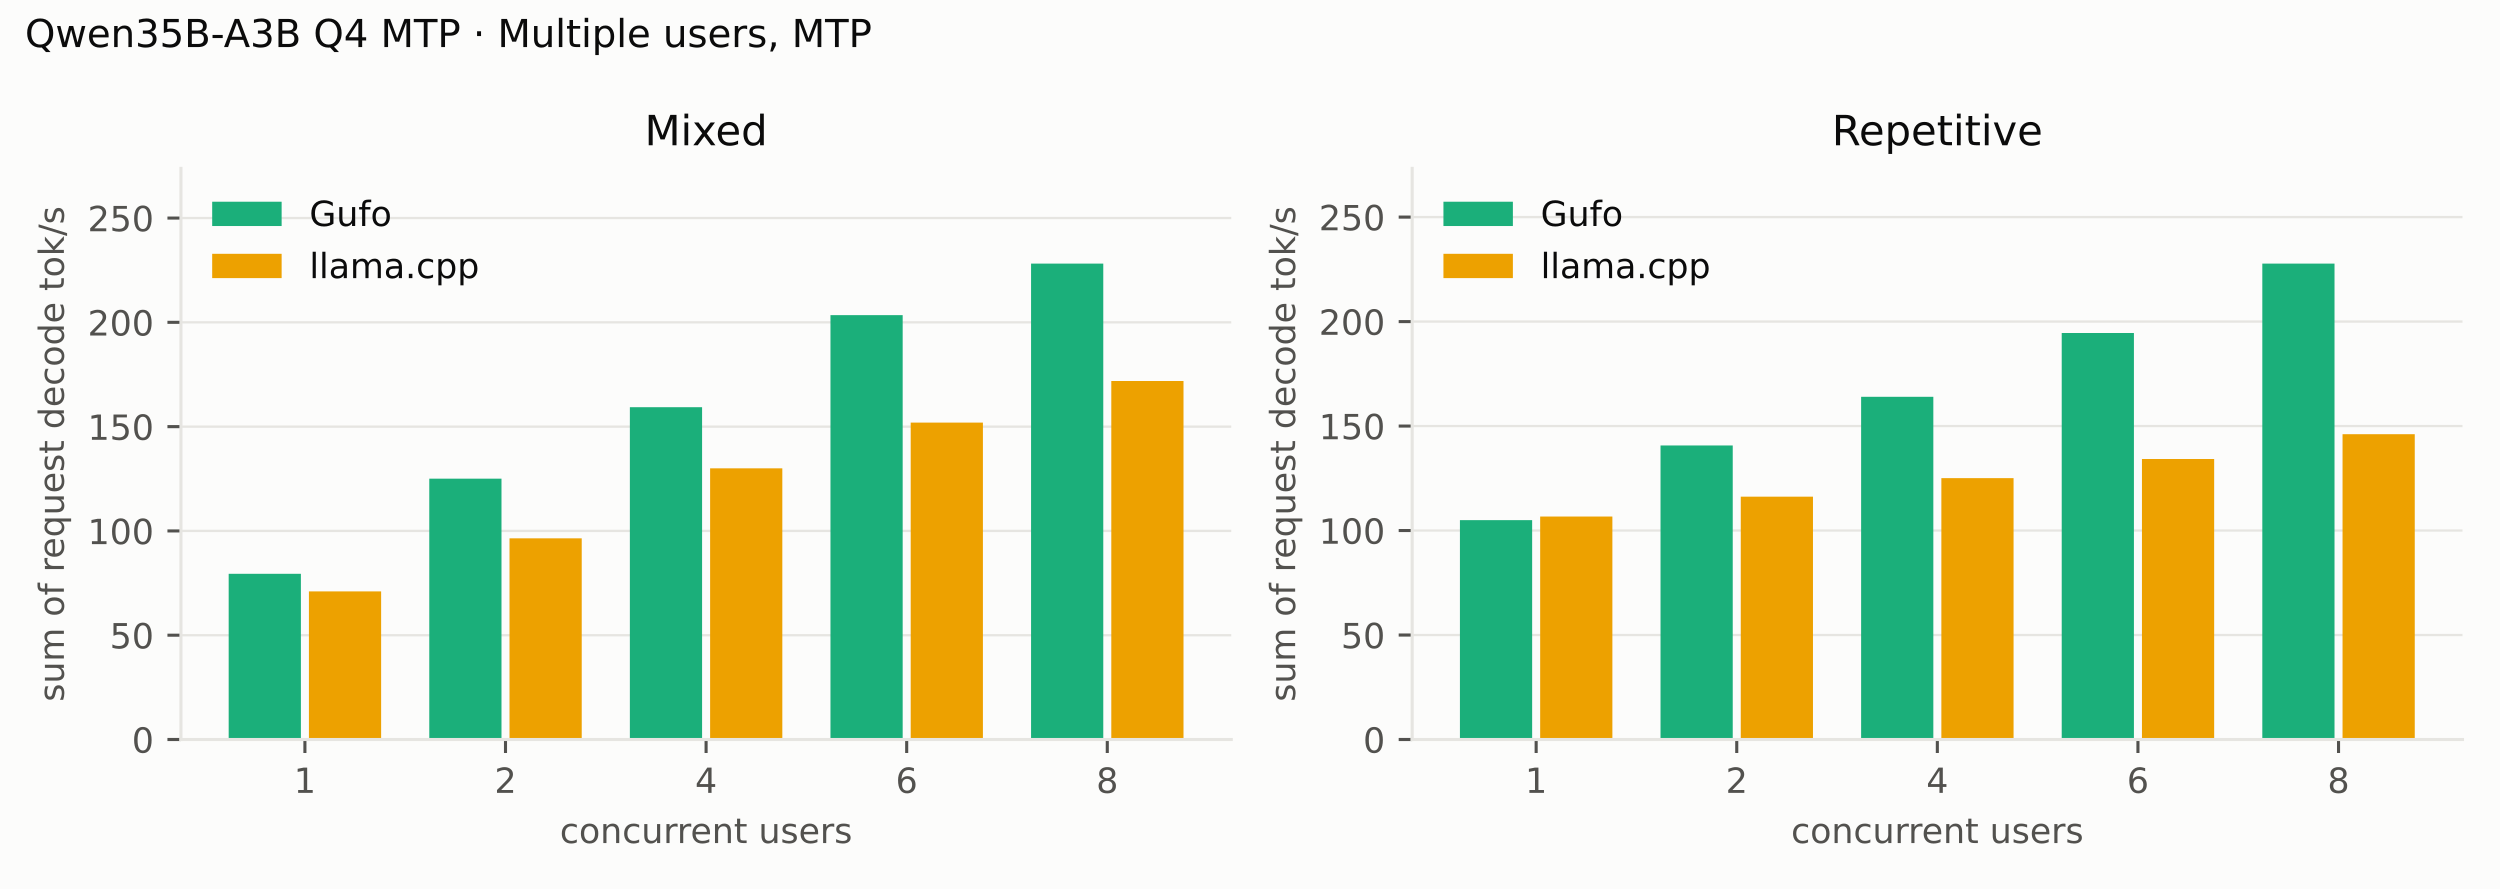
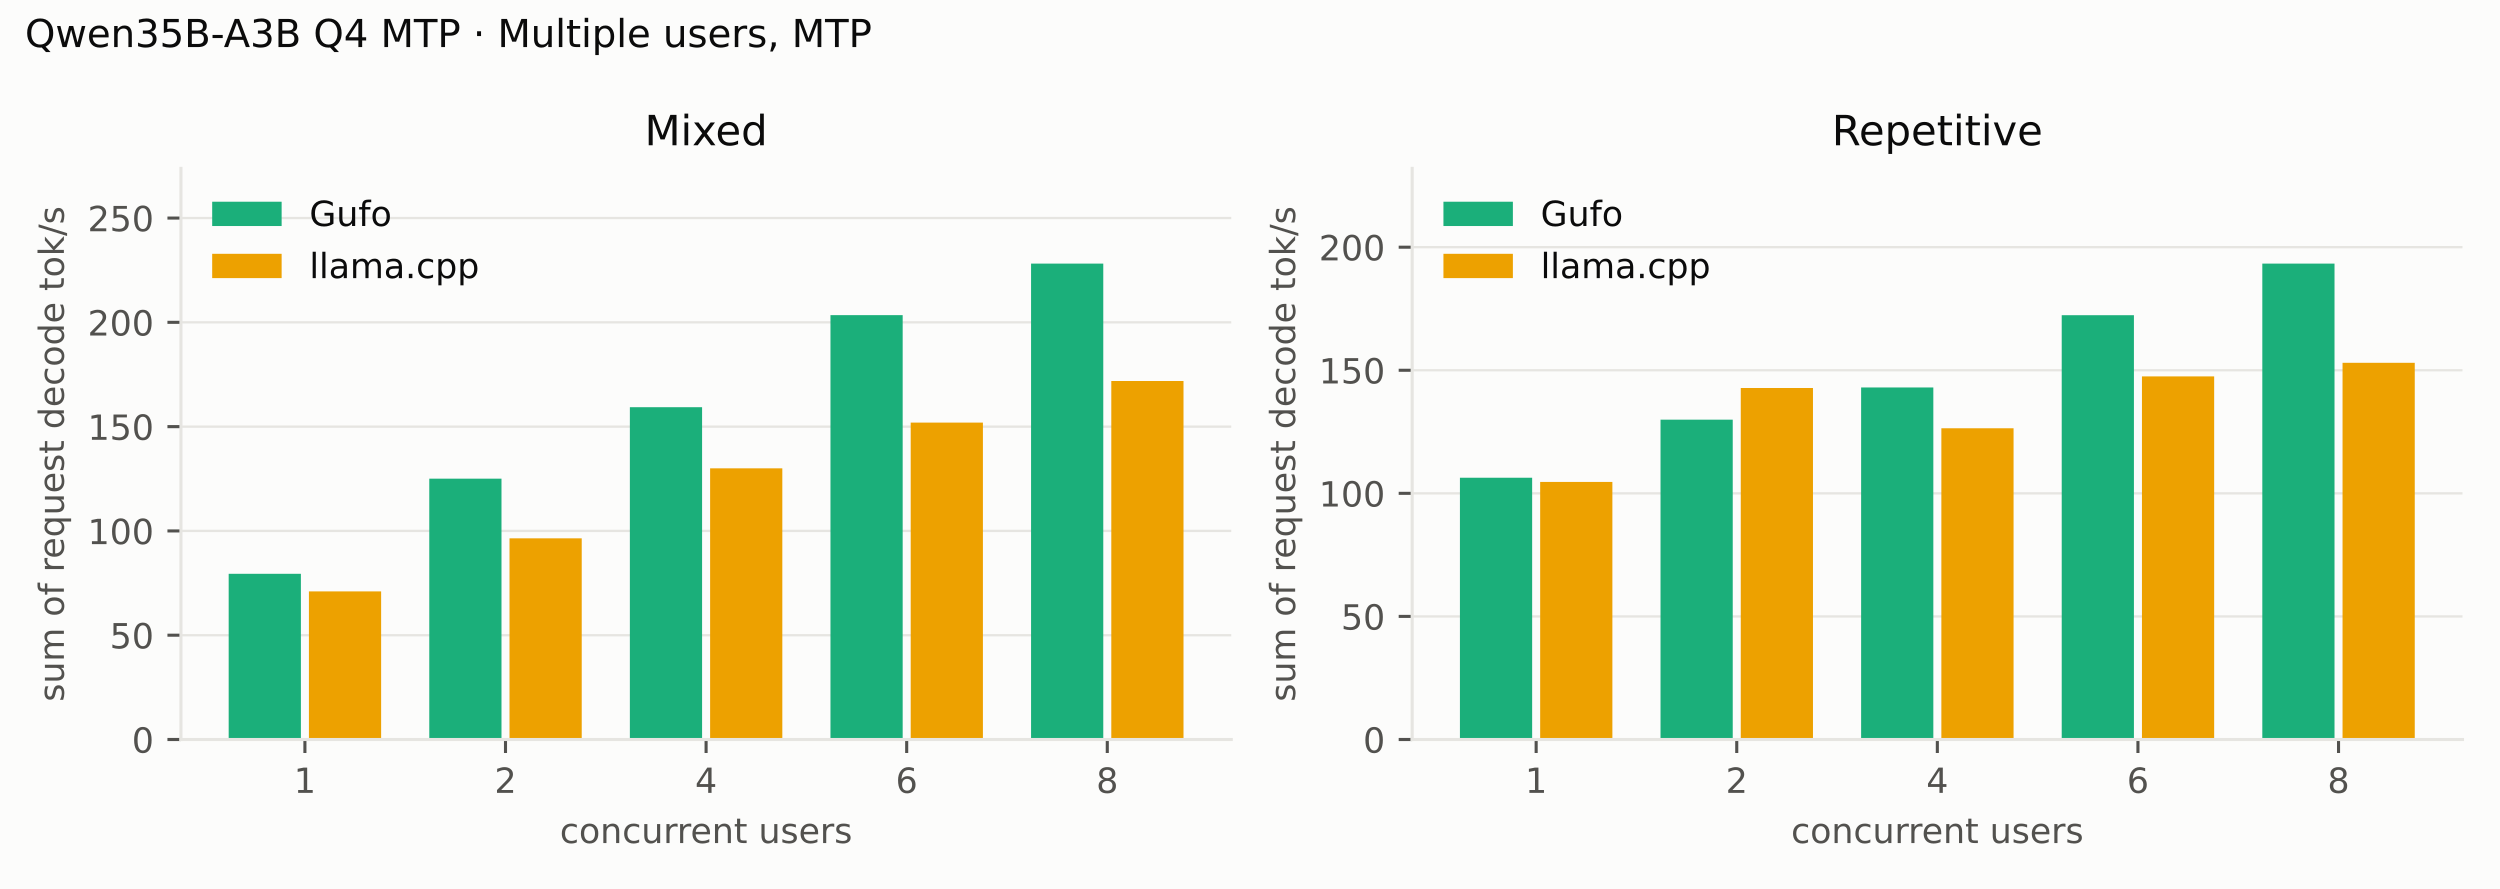
<svg xmlns="http://www.w3.org/2000/svg" xmlns:xlink="http://www.w3.org/1999/xlink" width="648pt" height="230.4pt" viewBox="0 0 648 230.4" version="1.1">
  <defs>
    <style type="text/css">*{stroke-linejoin: round; stroke-linecap: butt}</style>
  </defs>
  <g id="figure_1">
    <g id="patch_1">
      <path d="M 0 230.4 L 648 230.4 L 648 0 L 0 0 z " style="fill: #fcfcfb" />
    </g>
    <g id="axes_1">
      <g id="patch_2">
        <path d="M 46.899 191.68 L 319.14 191.68 L 319.14 43.647 L 46.899 43.647 z " style="fill: #fcfcfb" />
      </g>
      <g id="matplotlib.axis_1">
        <g id="xtick_1">
          <g id="line2d_1">
            <defs>
              <path id="m1ebf051f68" d="M 0 0 L 0 3.5 " style="stroke: #52514e; stroke-width: 0.8" />
            </defs>
            <g>
              <use xlink:href="#m1ebf051f68" x="79.032" y="191.68" style="fill: #52514e; stroke: #52514e; stroke-width: 0.8" />
            </g>
          </g>
          <g id="text_1">
            <text style="font-size: 9px; font-family: 'DejaVu Sans', 'Bitstream Vera Sans', 'Computer Modern Sans Serif', 'Lucida Grande', 'Verdana', 'Geneva', 'Lucid', 'Arial', 'Helvetica', 'Avant Garde', sans-serif; text-anchor: middle; fill: #52514e" x="79.032" y="205.518" transform="rotate(-0 79.03174 205.5179)">1</text>
          </g>
        </g>
        <g id="xtick_2">
          <g id="line2d_2">
            <g>
              <use xlink:href="#m1ebf051f68" x="131.026" y="191.68" style="fill: #52514e; stroke: #52514e; stroke-width: 0.8" />
            </g>
          </g>
          <g id="text_2">
            <text style="font-size: 9px; font-family: 'DejaVu Sans', 'Bitstream Vera Sans', 'Computer Modern Sans Serif', 'Lucida Grande', 'Verdana', 'Geneva', 'Lucid', 'Arial', 'Helvetica', 'Avant Garde', sans-serif; text-anchor: middle; fill: #52514e" x="131.026" y="205.518" transform="rotate(-0 131.0257 205.5179)">2</text>
          </g>
        </g>
        <g id="xtick_3">
          <g id="line2d_3">
            <g>
              <use xlink:href="#m1ebf051f68" x="183.02" y="191.68" style="fill: #52514e; stroke: #52514e; stroke-width: 0.8" />
            </g>
          </g>
          <g id="text_3">
            <text style="font-size: 9px; font-family: 'DejaVu Sans', 'Bitstream Vera Sans', 'Computer Modern Sans Serif', 'Lucida Grande', 'Verdana', 'Geneva', 'Lucid', 'Arial', 'Helvetica', 'Avant Garde', sans-serif; text-anchor: middle; fill: #52514e" x="183.02" y="205.518" transform="rotate(-0 183.0197 205.5179)">4</text>
          </g>
        </g>
        <g id="xtick_4">
          <g id="line2d_4">
            <g>
              <use xlink:href="#m1ebf051f68" x="235.014" y="191.68" style="fill: #52514e; stroke: #52514e; stroke-width: 0.8" />
            </g>
          </g>
          <g id="text_4">
            <text style="font-size: 9px; font-family: 'DejaVu Sans', 'Bitstream Vera Sans', 'Computer Modern Sans Serif', 'Lucida Grande', 'Verdana', 'Geneva', 'Lucid', 'Arial', 'Helvetica', 'Avant Garde', sans-serif; text-anchor: middle; fill: #52514e" x="235.014" y="205.518" transform="rotate(-0 235.0137 205.5179)">6</text>
          </g>
        </g>
        <g id="xtick_5">
          <g id="line2d_5">
            <g>
              <use xlink:href="#m1ebf051f68" x="287.008" y="191.68" style="fill: #52514e; stroke: #52514e; stroke-width: 0.8" />
            </g>
          </g>
          <g id="text_5">
            <text style="font-size: 9px; font-family: 'DejaVu Sans', 'Bitstream Vera Sans', 'Computer Modern Sans Serif', 'Lucida Grande', 'Verdana', 'Geneva', 'Lucid', 'Arial', 'Helvetica', 'Avant Garde', sans-serif; text-anchor: middle; fill: #52514e" x="287.008" y="205.518" transform="rotate(-0 287.0077 205.5179)">8</text>
          </g>
        </g>
        <g id="text_6">
          <text style="font-size: 9px; font-family: 'DejaVu Sans', 'Bitstream Vera Sans', 'Computer Modern Sans Serif', 'Lucida Grande', 'Verdana', 'Geneva', 'Lucid', 'Arial', 'Helvetica', 'Avant Garde', sans-serif; text-anchor: middle; fill: #52514e" x="183.02" y="218.518" transform="rotate(-0 183.0197 218.5179)">concurrent users</text>
        </g>
      </g>
      <g id="matplotlib.axis_2">
        <g id="ytick_1">
          <g id="line2d_6">
            <path d="M 46.899 191.68 L 319.14 191.68 " clip-path="url(#p1bdd1d52e2)" style="fill: none; stroke: #e6e5e1; stroke-width: 0.6; stroke-linecap: square" />
          </g>
          <g id="line2d_7">
            <defs>
              <path id="m680e5b1e24" d="M 0 0 L -3.5 0 " style="stroke: #52514e; stroke-width: 0.8" />
            </defs>
            <g>
              <use xlink:href="#m680e5b1e24" x="46.899" y="191.68" style="fill: #52514e; stroke: #52514e; stroke-width: 0.8" />
            </g>
          </g>
          <g id="text_7">
            <text style="font-size: 9px; font-family: 'DejaVu Sans', 'Bitstream Vera Sans', 'Computer Modern Sans Serif', 'Lucida Grande', 'Verdana', 'Geneva', 'Lucid', 'Arial', 'Helvetica', 'Avant Garde', sans-serif; text-anchor: end; fill: #52514e" x="39.899" y="195.099" transform="rotate(-0 39.89945 195.0989)">0</text>
          </g>
        </g>
        <g id="ytick_2">
          <g id="line2d_8">
            <path d="M 46.899 164.647 L 319.14 164.647 " clip-path="url(#p1bdd1d52e2)" style="fill: none; stroke: #e6e5e1; stroke-width: 0.6; stroke-linecap: square" />
          </g>
          <g id="line2d_9">
            <g>
              <use xlink:href="#m680e5b1e24" x="46.899" y="164.647" style="fill: #52514e; stroke: #52514e; stroke-width: 0.8" />
            </g>
          </g>
          <g id="text_8">
            <text style="font-size: 9px; font-family: 'DejaVu Sans', 'Bitstream Vera Sans', 'Computer Modern Sans Serif', 'Lucida Grande', 'Verdana', 'Geneva', 'Lucid', 'Arial', 'Helvetica', 'Avant Garde', sans-serif; text-anchor: end; fill: #52514e" x="39.899" y="168.066" transform="rotate(-0 39.89945 168.0663)">50</text>
          </g>
        </g>
        <g id="ytick_3">
          <g id="line2d_10">
            <path d="M 46.899 137.615 L 319.14 137.615 " clip-path="url(#p1bdd1d52e2)" style="fill: none; stroke: #e6e5e1; stroke-width: 0.6; stroke-linecap: square" />
          </g>
          <g id="line2d_11">
            <g>
              <use xlink:href="#m680e5b1e24" x="46.899" y="137.615" style="fill: #52514e; stroke: #52514e; stroke-width: 0.8" />
            </g>
          </g>
          <g id="text_9">
            <text style="font-size: 9px; font-family: 'DejaVu Sans', 'Bitstream Vera Sans', 'Computer Modern Sans Serif', 'Lucida Grande', 'Verdana', 'Geneva', 'Lucid', 'Arial', 'Helvetica', 'Avant Garde', sans-serif; text-anchor: end; fill: #52514e" x="39.899" y="141.034" transform="rotate(-0 39.89945 141.0337)">100</text>
          </g>
        </g>
        <g id="ytick_4">
          <g id="line2d_12">
            <path d="M 46.899 110.582 L 319.14 110.582 " clip-path="url(#p1bdd1d52e2)" style="fill: none; stroke: #e6e5e1; stroke-width: 0.6; stroke-linecap: square" />
          </g>
          <g id="line2d_13">
            <g>
              <use xlink:href="#m680e5b1e24" x="46.899" y="110.582" style="fill: #52514e; stroke: #52514e; stroke-width: 0.8" />
            </g>
          </g>
          <g id="text_10">
            <text style="font-size: 9px; font-family: 'DejaVu Sans', 'Bitstream Vera Sans', 'Computer Modern Sans Serif', 'Lucida Grande', 'Verdana', 'Geneva', 'Lucid', 'Arial', 'Helvetica', 'Avant Garde', sans-serif; text-anchor: end; fill: #52514e" x="39.899" y="114.001" transform="rotate(-0 39.89945 114.001)">150</text>
          </g>
        </g>
        <g id="ytick_5">
          <g id="line2d_14">
            <path d="M 46.899 83.549 L 319.14 83.549 " clip-path="url(#p1bdd1d52e2)" style="fill: none; stroke: #e6e5e1; stroke-width: 0.6; stroke-linecap: square" />
          </g>
          <g id="line2d_15">
            <g>
              <use xlink:href="#m680e5b1e24" x="46.899" y="83.549" style="fill: #52514e; stroke: #52514e; stroke-width: 0.8" />
            </g>
          </g>
          <g id="text_11">
            <text style="font-size: 9px; font-family: 'DejaVu Sans', 'Bitstream Vera Sans', 'Computer Modern Sans Serif', 'Lucida Grande', 'Verdana', 'Geneva', 'Lucid', 'Arial', 'Helvetica', 'Avant Garde', sans-serif; text-anchor: end; fill: #52514e" x="39.899" y="86.968" transform="rotate(-0 39.89945 86.96838)">200</text>
          </g>
        </g>
        <g id="ytick_6">
          <g id="line2d_16">
            <path d="M 46.899 56.517 L 319.14 56.517 " clip-path="url(#p1bdd1d52e2)" style="fill: none; stroke: #e6e5e1; stroke-width: 0.6; stroke-linecap: square" />
          </g>
          <g id="line2d_17">
            <g>
              <use xlink:href="#m680e5b1e24" x="46.899" y="56.517" style="fill: #52514e; stroke: #52514e; stroke-width: 0.8" />
            </g>
          </g>
          <g id="text_12">
            <text style="font-size: 9px; font-family: 'DejaVu Sans', 'Bitstream Vera Sans', 'Computer Modern Sans Serif', 'Lucida Grande', 'Verdana', 'Geneva', 'Lucid', 'Arial', 'Helvetica', 'Avant Garde', sans-serif; text-anchor: end; fill: #52514e" x="39.899" y="59.936" transform="rotate(-0 39.89945 59.93574)">250</text>
          </g>
        </g>
        <g id="text_13">
          <text style="font-size: 9px; font-family: 'DejaVu Sans', 'Bitstream Vera Sans', 'Computer Modern Sans Serif', 'Lucida Grande', 'Verdana', 'Geneva', 'Lucid', 'Arial', 'Helvetica', 'Avant Garde', sans-serif; text-anchor: middle; fill: #52514e" x="16.559" y="117.664" transform="rotate(-90 16.55859 117.6635)">sum of request decode tok/s</text>
        </g>
      </g>
      <g id="patch_3">
        <path d="M 59.274 191.68 L 77.992 191.68 L 77.992 148.725 L 59.274 148.725 z " clip-path="url(#p1bdd1d52e2)" style="fill: #1baf7a" />
      </g>
      <g id="patch_4">
        <path d="M 111.268 191.68 L 129.986 191.68 L 129.986 124.071 L 111.268 124.071 z " clip-path="url(#p1bdd1d52e2)" style="fill: #1baf7a" />
      </g>
      <g id="patch_5">
        <path d="M 163.262 191.68 L 181.98 191.68 L 181.98 105.554 L 163.262 105.554 z " clip-path="url(#p1bdd1d52e2)" style="fill: #1baf7a" />
      </g>
      <g id="patch_6">
        <path d="M 215.256 191.68 L 233.974 191.68 L 233.974 81.679 L 215.256 81.679 z " clip-path="url(#p1bdd1d52e2)" style="fill: #1baf7a" />
      </g>
      <g id="patch_7">
        <path d="M 267.25 191.68 L 285.968 191.68 L 285.968 68.319 L 267.25 68.319 z " clip-path="url(#p1bdd1d52e2)" style="fill: #1baf7a" />
      </g>
      <g id="patch_8">
        <path d="M 80.072 191.68 L 98.789 191.68 L 98.789 153.288 L 80.072 153.288 z " clip-path="url(#p1bdd1d52e2)" style="fill: #eda100" />
      </g>
      <g id="patch_9">
        <path d="M 132.066 191.68 L 150.783 191.68 L 150.783 139.539 L 132.066 139.539 z " clip-path="url(#p1bdd1d52e2)" style="fill: #eda100" />
      </g>
      <g id="patch_10">
        <path d="M 184.06 191.68 L 202.777 191.68 L 202.777 121.395 L 184.06 121.395 z " clip-path="url(#p1bdd1d52e2)" style="fill: #eda100" />
      </g>
      <g id="patch_11">
        <path d="M 236.054 191.68 L 254.771 191.68 L 254.771 109.544 L 236.054 109.544 z " clip-path="url(#p1bdd1d52e2)" style="fill: #eda100" />
      </g>
      <g id="patch_12">
        <path d="M 288.048 191.68 L 306.765 191.68 L 306.765 98.763 L 288.048 98.763 z " clip-path="url(#p1bdd1d52e2)" style="fill: #eda100" />
      </g>
      <g id="patch_13">
        <path d="M 46.899 191.68 L 46.899 43.647 " style="fill: none; stroke: #e6e5e1; stroke-width: 0.8; stroke-linejoin: miter; stroke-linecap: square" />
      </g>
      <g id="patch_14">
        <path d="M 46.899 191.68 L 319.14 191.68 " style="fill: none; stroke: #e6e5e1; stroke-width: 0.8; stroke-linejoin: miter; stroke-linecap: square" />
      </g>
      <g id="text_14">
        <text style="font-size: 10.8px; font-family: 'DejaVu Sans', 'Bitstream Vera Sans', 'Computer Modern Sans Serif', 'Lucida Grande', 'Verdana', 'Geneva', 'Lucid', 'Arial', 'Helvetica', 'Avant Garde', sans-serif; text-anchor: middle; fill: #0b0b0b" x="183.02" y="37.647" transform="rotate(-0 183.0197 37.64709)">Mixed</text>
      </g>
      <g id="legend_1">
        <g id="patch_15">
          <path d="M 54.999 58.586 L 72.999 58.586 L 72.999 52.286 L 54.999 52.286 z " style="fill: #1baf7a" />
        </g>
        <g id="text_15">
          <text style="font-size: 9px; font-family: 'DejaVu Sans', 'Bitstream Vera Sans', 'Computer Modern Sans Serif', 'Lucida Grande', 'Verdana', 'Geneva', 'Lucid', 'Arial', 'Helvetica', 'Avant Garde', sans-serif; text-anchor: start; fill: #0b0b0b" x="80.199" y="58.586" transform="rotate(-0 80.19945 58.58569)">Gufo</text>
        </g>
        <g id="patch_16">
          <path d="M 54.999 72.086 L 72.999 72.086 L 72.999 65.786 L 54.999 65.786 z " style="fill: #eda100" />
        </g>
        <g id="text_16">
          <text style="font-size: 9px; font-family: 'DejaVu Sans', 'Bitstream Vera Sans', 'Computer Modern Sans Serif', 'Lucida Grande', 'Verdana', 'Geneva', 'Lucid', 'Arial', 'Helvetica', 'Avant Garde', sans-serif; text-anchor: start; fill: #0b0b0b" x="80.199" y="72.086" transform="rotate(-0 80.19945 72.08639)">llama.cpp</text>
        </g>
      </g>
    </g>
    <g id="axes_2">
      <g id="patch_17">
        <path d="M 366.039 191.68 L 638.28 191.68 L 638.28 43.647 L 366.039 43.647 z " style="fill: #fcfcfb" />
      </g>
      <g id="matplotlib.axis_3">
        <g id="xtick_6">
          <g id="line2d_18">
            <g>
              <use xlink:href="#m1ebf051f68" x="398.172" y="191.68" style="fill: #52514e; stroke: #52514e; stroke-width: 0.8" />
            </g>
          </g>
          <g id="text_17">
            <text style="font-size: 9px; font-family: 'DejaVu Sans', 'Bitstream Vera Sans', 'Computer Modern Sans Serif', 'Lucida Grande', 'Verdana', 'Geneva', 'Lucid', 'Arial', 'Helvetica', 'Avant Garde', sans-serif; text-anchor: middle; fill: #52514e" x="398.172" y="205.518" transform="rotate(-0 398.1717 205.5179)">1</text>
          </g>
        </g>
        <g id="xtick_7">
          <g id="line2d_19">
            <g>
              <use xlink:href="#m1ebf051f68" x="450.166" y="191.68" style="fill: #52514e; stroke: #52514e; stroke-width: 0.8" />
            </g>
          </g>
          <g id="text_18">
            <text style="font-size: 9px; font-family: 'DejaVu Sans', 'Bitstream Vera Sans', 'Computer Modern Sans Serif', 'Lucida Grande', 'Verdana', 'Geneva', 'Lucid', 'Arial', 'Helvetica', 'Avant Garde', sans-serif; text-anchor: middle; fill: #52514e" x="450.166" y="205.518" transform="rotate(-0 450.1657 205.5179)">2</text>
          </g>
        </g>
        <g id="xtick_8">
          <g id="line2d_20">
            <g>
              <use xlink:href="#m1ebf051f68" x="502.16" y="191.68" style="fill: #52514e; stroke: #52514e; stroke-width: 0.8" />
            </g>
          </g>
          <g id="text_19">
            <text style="font-size: 9px; font-family: 'DejaVu Sans', 'Bitstream Vera Sans', 'Computer Modern Sans Serif', 'Lucida Grande', 'Verdana', 'Geneva', 'Lucid', 'Arial', 'Helvetica', 'Avant Garde', sans-serif; text-anchor: middle; fill: #52514e" x="502.16" y="205.518" transform="rotate(-0 502.1597 205.5179)">4</text>
          </g>
        </g>
        <g id="xtick_9">
          <g id="line2d_21">
            <g>
              <use xlink:href="#m1ebf051f68" x="554.154" y="191.68" style="fill: #52514e; stroke: #52514e; stroke-width: 0.8" />
            </g>
          </g>
          <g id="text_20">
            <text style="font-size: 9px; font-family: 'DejaVu Sans', 'Bitstream Vera Sans', 'Computer Modern Sans Serif', 'Lucida Grande', 'Verdana', 'Geneva', 'Lucid', 'Arial', 'Helvetica', 'Avant Garde', sans-serif; text-anchor: middle; fill: #52514e" x="554.154" y="205.518" transform="rotate(-0 554.1537 205.5179)">6</text>
          </g>
        </g>
        <g id="xtick_10">
          <g id="line2d_22">
            <g>
              <use xlink:href="#m1ebf051f68" x="606.148" y="191.68" style="fill: #52514e; stroke: #52514e; stroke-width: 0.8" />
            </g>
          </g>
          <g id="text_21">
            <text style="font-size: 9px; font-family: 'DejaVu Sans', 'Bitstream Vera Sans', 'Computer Modern Sans Serif', 'Lucida Grande', 'Verdana', 'Geneva', 'Lucid', 'Arial', 'Helvetica', 'Avant Garde', sans-serif; text-anchor: middle; fill: #52514e" x="606.148" y="205.518" transform="rotate(-0 606.1477 205.5179)">8</text>
          </g>
        </g>
        <g id="text_22">
          <text style="font-size: 9px; font-family: 'DejaVu Sans', 'Bitstream Vera Sans', 'Computer Modern Sans Serif', 'Lucida Grande', 'Verdana', 'Geneva', 'Lucid', 'Arial', 'Helvetica', 'Avant Garde', sans-serif; text-anchor: middle; fill: #52514e" x="502.16" y="218.518" transform="rotate(-0 502.1597 218.5179)">concurrent users</text>
        </g>
      </g>
      <g id="matplotlib.axis_4">
        <g id="ytick_7">
          <g id="line2d_23">
            <path d="M 366.039 191.68 L 638.28 191.68 " clip-path="url(#pbed3e39741)" style="fill: none; stroke: #e6e5e1; stroke-width: 0.6; stroke-linecap: square" />
          </g>
          <g id="line2d_24">
            <g>
              <use xlink:href="#m680e5b1e24" x="366.039" y="191.68" style="fill: #52514e; stroke: #52514e; stroke-width: 0.8" />
            </g>
          </g>
          <g id="text_23">
            <text style="font-size: 9px; font-family: 'DejaVu Sans', 'Bitstream Vera Sans', 'Computer Modern Sans Serif', 'Lucida Grande', 'Verdana', 'Geneva', 'Lucid', 'Arial', 'Helvetica', 'Avant Garde', sans-serif; text-anchor: end; fill: #52514e" x="359.039" y="195.099" transform="rotate(-0 359.0395 195.0989)">0</text>
          </g>
        </g>
        <g id="ytick_8">
          <g id="line2d_25">
-             <path d="M 366.039 164.599 L 638.28 164.599 " clip-path="url(#pbed3e39741)" style="fill: none; stroke: #e6e5e1; stroke-width: 0.6; stroke-linecap: square" />
+             <path d="M 366.039 159.777 L 638.28 159.777 " clip-path="url(#pbed3e39741)" style="fill: none; stroke: #e6e5e1; stroke-width: 0.6; stroke-linecap: square" />
          </g>
          <g id="line2d_26">
            <g>
-               <use xlink:href="#m680e5b1e24" x="366.039" y="164.599" style="fill: #52514e; stroke: #52514e; stroke-width: 0.8" />
+               <use xlink:href="#m680e5b1e24" x="366.039" y="159.777" style="fill: #52514e; stroke: #52514e; stroke-width: 0.8" />
            </g>
          </g>
          <g id="text_24">
-             <text style="font-size: 9px; font-family: 'DejaVu Sans', 'Bitstream Vera Sans', 'Computer Modern Sans Serif', 'Lucida Grande', 'Verdana', 'Geneva', 'Lucid', 'Arial', 'Helvetica', 'Avant Garde', sans-serif; text-anchor: end; fill: #52514e" x="359.039" y="168.018" transform="rotate(-0 359.0395 168.0176)">50</text>
+             <text style="font-size: 9px; font-family: 'DejaVu Sans', 'Bitstream Vera Sans', 'Computer Modern Sans Serif', 'Lucida Grande', 'Verdana', 'Geneva', 'Lucid', 'Arial', 'Helvetica', 'Avant Garde', sans-serif; text-anchor: end; fill: #52514e" x="359.039" y="163.196" transform="rotate(-0 359.0395 163.1964)">50</text>
          </g>
        </g>
        <g id="ytick_9">
          <g id="line2d_27">
-             <path d="M 366.039 137.517 L 638.28 137.517 " clip-path="url(#pbed3e39741)" style="fill: none; stroke: #e6e5e1; stroke-width: 0.6; stroke-linecap: square" />
+             <path d="M 366.039 127.875 L 638.28 127.875 " clip-path="url(#pbed3e39741)" style="fill: none; stroke: #e6e5e1; stroke-width: 0.6; stroke-linecap: square" />
          </g>
          <g id="line2d_28">
            <g>
-               <use xlink:href="#m680e5b1e24" x="366.039" y="137.517" style="fill: #52514e; stroke: #52514e; stroke-width: 0.8" />
+               <use xlink:href="#m680e5b1e24" x="366.039" y="127.875" style="fill: #52514e; stroke: #52514e; stroke-width: 0.8" />
            </g>
          </g>
          <g id="text_25">
-             <text style="font-size: 9px; font-family: 'DejaVu Sans', 'Bitstream Vera Sans', 'Computer Modern Sans Serif', 'Lucida Grande', 'Verdana', 'Geneva', 'Lucid', 'Arial', 'Helvetica', 'Avant Garde', sans-serif; text-anchor: end; fill: #52514e" x="359.039" y="140.936" transform="rotate(-0 359.0395 140.9363)">100</text>
+             <text style="font-size: 9px; font-family: 'DejaVu Sans', 'Bitstream Vera Sans', 'Computer Modern Sans Serif', 'Lucida Grande', 'Verdana', 'Geneva', 'Lucid', 'Arial', 'Helvetica', 'Avant Garde', sans-serif; text-anchor: end; fill: #52514e" x="359.039" y="131.294" transform="rotate(-0 359.0395 131.2939)">100</text>
          </g>
        </g>
        <g id="ytick_10">
          <g id="line2d_29">
-             <path d="M 366.039 110.436 L 638.28 110.436 " clip-path="url(#pbed3e39741)" style="fill: none; stroke: #e6e5e1; stroke-width: 0.6; stroke-linecap: square" />
+             <path d="M 366.039 95.972 L 638.28 95.972 " clip-path="url(#pbed3e39741)" style="fill: none; stroke: #e6e5e1; stroke-width: 0.6; stroke-linecap: square" />
          </g>
          <g id="line2d_30">
            <g>
-               <use xlink:href="#m680e5b1e24" x="366.039" y="110.436" style="fill: #52514e; stroke: #52514e; stroke-width: 0.8" />
+               <use xlink:href="#m680e5b1e24" x="366.039" y="95.972" style="fill: #52514e; stroke: #52514e; stroke-width: 0.8" />
            </g>
          </g>
          <g id="text_26">
-             <text style="font-size: 9px; font-family: 'DejaVu Sans', 'Bitstream Vera Sans', 'Computer Modern Sans Serif', 'Lucida Grande', 'Verdana', 'Geneva', 'Lucid', 'Arial', 'Helvetica', 'Avant Garde', sans-serif; text-anchor: end; fill: #52514e" x="359.039" y="113.855" transform="rotate(-0 359.0395 113.855)">150</text>
+             <text style="font-size: 9px; font-family: 'DejaVu Sans', 'Bitstream Vera Sans', 'Computer Modern Sans Serif', 'Lucida Grande', 'Verdana', 'Geneva', 'Lucid', 'Arial', 'Helvetica', 'Avant Garde', sans-serif; text-anchor: end; fill: #52514e" x="359.039" y="99.391" transform="rotate(-0 359.0395 99.39132)">150</text>
          </g>
        </g>
        <g id="ytick_11">
          <g id="line2d_31">
-             <path d="M 366.039 83.355 L 638.28 83.355 " clip-path="url(#pbed3e39741)" style="fill: none; stroke: #e6e5e1; stroke-width: 0.6; stroke-linecap: square" />
+             <path d="M 366.039 64.07 L 638.28 64.07 " clip-path="url(#pbed3e39741)" style="fill: none; stroke: #e6e5e1; stroke-width: 0.6; stroke-linecap: square" />
          </g>
          <g id="line2d_32">
            <g>
-               <use xlink:href="#m680e5b1e24" x="366.039" y="83.355" style="fill: #52514e; stroke: #52514e; stroke-width: 0.8" />
+               <use xlink:href="#m680e5b1e24" x="366.039" y="64.07" style="fill: #52514e; stroke: #52514e; stroke-width: 0.8" />
            </g>
          </g>
          <g id="text_27">
-             <text style="font-size: 9px; font-family: 'DejaVu Sans', 'Bitstream Vera Sans', 'Computer Modern Sans Serif', 'Lucida Grande', 'Verdana', 'Geneva', 'Lucid', 'Arial', 'Helvetica', 'Avant Garde', sans-serif; text-anchor: end; fill: #52514e" x="359.039" y="86.774" transform="rotate(-0 359.0395 86.77373)">200</text>
-           </g>
-         </g>
-         <g id="ytick_12">
-           <g id="line2d_33">
-             <path d="M 366.039 56.273 L 638.28 56.273 " clip-path="url(#pbed3e39741)" style="fill: none; stroke: #e6e5e1; stroke-width: 0.6; stroke-linecap: square" />
-           </g>
-           <g id="line2d_34">
-             <g>
-               <use xlink:href="#m680e5b1e24" x="366.039" y="56.273" style="fill: #52514e; stroke: #52514e; stroke-width: 0.8" />
-             </g>
-           </g>
-           <g id="text_28">
-             <text style="font-size: 9px; font-family: 'DejaVu Sans', 'Bitstream Vera Sans', 'Computer Modern Sans Serif', 'Lucida Grande', 'Verdana', 'Geneva', 'Lucid', 'Arial', 'Helvetica', 'Avant Garde', sans-serif; text-anchor: end; fill: #52514e" x="359.039" y="59.692" transform="rotate(-0 359.0395 59.69243)">250</text>
-           </g>
-         </g>
-         <g id="text_29">
+             <text style="font-size: 9px; font-family: 'DejaVu Sans', 'Bitstream Vera Sans', 'Computer Modern Sans Serif', 'Lucida Grande', 'Verdana', 'Geneva', 'Lucid', 'Arial', 'Helvetica', 'Avant Garde', sans-serif; text-anchor: end; fill: #52514e" x="359.039" y="67.489" transform="rotate(-0 359.0395 67.48877)">200</text>
+           </g>
+         </g>
+         <g id="text_28">
          <text style="font-size: 9px; font-family: 'DejaVu Sans', 'Bitstream Vera Sans', 'Computer Modern Sans Serif', 'Lucida Grande', 'Verdana', 'Geneva', 'Lucid', 'Arial', 'Helvetica', 'Avant Garde', sans-serif; text-anchor: middle; fill: #52514e" x="335.699" y="117.664" transform="rotate(-90 335.6986 117.6635)">sum of request decode tok/s</text>
        </g>
      </g>
      <g id="patch_18">
-         <path d="M 378.414 191.68 L 397.132 191.68 L 397.132 134.815 L 378.414 134.815 z " clip-path="url(#pbed3e39741)" style="fill: #1baf7a" />
+         <path d="M 378.414 191.68 L 397.132 191.68 L 397.132 123.823 L 378.414 123.823 z " clip-path="url(#pbed3e39741)" style="fill: #1baf7a" />
      </g>
      <g id="patch_19">
-         <path d="M 430.408 191.68 L 449.126 191.68 L 449.126 115.468 L 430.408 115.468 z " clip-path="url(#pbed3e39741)" style="fill: #1baf7a" />
+         <path d="M 430.408 191.68 L 449.126 191.68 L 449.126 108.778 L 430.408 108.778 z " clip-path="url(#pbed3e39741)" style="fill: #1baf7a" />
      </g>
      <g id="patch_20">
-         <path d="M 482.402 191.68 L 501.12 191.68 L 501.12 102.853 L 482.402 102.853 z " clip-path="url(#pbed3e39741)" style="fill: #1baf7a" />
+         <path d="M 482.402 191.68 L 501.12 191.68 L 501.12 100.426 L 482.402 100.426 z " clip-path="url(#pbed3e39741)" style="fill: #1baf7a" />
      </g>
      <g id="patch_21">
-         <path d="M 534.396 191.68 L 553.114 191.68 L 553.114 86.317 L 534.396 86.317 z " clip-path="url(#pbed3e39741)" style="fill: #1baf7a" />
+         <path d="M 534.396 191.68 L 553.114 191.68 L 553.114 81.706 L 534.396 81.706 z " clip-path="url(#pbed3e39741)" style="fill: #1baf7a" />
      </g>
      <g id="patch_22">
        <path d="M 586.39 191.68 L 605.108 191.68 L 605.108 68.319 L 586.39 68.319 z " clip-path="url(#pbed3e39741)" style="fill: #1baf7a" />
      </g>
      <g id="patch_23">
-         <path d="M 399.212 191.68 L 417.929 191.68 L 417.929 133.894 L 399.212 133.894 z " clip-path="url(#pbed3e39741)" style="fill: #eda100" />
+         <path d="M 399.212 191.68 L 417.929 191.68 L 417.929 124.921 L 399.212 124.921 z " clip-path="url(#pbed3e39741)" style="fill: #eda100" />
      </g>
      <g id="patch_24">
-         <path d="M 451.206 191.68 L 469.923 191.68 L 469.923 128.743 L 451.206 128.743 z " clip-path="url(#pbed3e39741)" style="fill: #eda100" />
+         <path d="M 451.206 191.68 L 469.923 191.68 L 469.923 100.573 L 451.206 100.573 z " clip-path="url(#pbed3e39741)" style="fill: #eda100" />
      </g>
      <g id="patch_25">
-         <path d="M 503.2 191.68 L 521.917 191.68 L 521.917 123.928 L 503.2 123.928 z " clip-path="url(#pbed3e39741)" style="fill: #eda100" />
+         <path d="M 503.2 191.68 L 521.917 191.68 L 521.917 111.005 L 503.2 111.005 z " clip-path="url(#pbed3e39741)" style="fill: #eda100" />
      </g>
      <g id="patch_26">
-         <path d="M 555.194 191.68 L 573.911 191.68 L 573.911 118.972 L 555.194 118.972 z " clip-path="url(#pbed3e39741)" style="fill: #eda100" />
+         <path d="M 555.194 191.68 L 573.911 191.68 L 573.911 97.561 L 555.194 97.561 z " clip-path="url(#pbed3e39741)" style="fill: #eda100" />
      </g>
      <g id="patch_27">
-         <path d="M 607.188 191.68 L 625.905 191.68 L 625.905 112.548 L 607.188 112.548 z " clip-path="url(#pbed3e39741)" style="fill: #eda100" />
+         <path d="M 607.188 191.68 L 625.905 191.68 L 625.905 94.045 L 607.188 94.045 z " clip-path="url(#pbed3e39741)" style="fill: #eda100" />
      </g>
      <g id="patch_28">
        <path d="M 366.039 191.68 L 366.039 43.647 " style="fill: none; stroke: #e6e5e1; stroke-width: 0.8; stroke-linejoin: miter; stroke-linecap: square" />
      </g>
      <g id="patch_29">
        <path d="M 366.039 191.68 L 638.28 191.68 " style="fill: none; stroke: #e6e5e1; stroke-width: 0.8; stroke-linejoin: miter; stroke-linecap: square" />
      </g>
-       <g id="text_30">
+       <g id="text_29">
        <text style="font-size: 10.8px; font-family: 'DejaVu Sans', 'Bitstream Vera Sans', 'Computer Modern Sans Serif', 'Lucida Grande', 'Verdana', 'Geneva', 'Lucid', 'Arial', 'Helvetica', 'Avant Garde', sans-serif; text-anchor: middle; fill: #0b0b0b" x="502.16" y="37.647" transform="rotate(-0 502.1597 37.64709)">Repetitive</text>
      </g>
      <g id="legend_2">
        <g id="patch_30">
          <path d="M 374.139 58.586 L 392.139 58.586 L 392.139 52.286 L 374.139 52.286 z " style="fill: #1baf7a" />
        </g>
-         <g id="text_31">
+         <g id="text_30">
          <text style="font-size: 9px; font-family: 'DejaVu Sans', 'Bitstream Vera Sans', 'Computer Modern Sans Serif', 'Lucida Grande', 'Verdana', 'Geneva', 'Lucid', 'Arial', 'Helvetica', 'Avant Garde', sans-serif; text-anchor: start; fill: #0b0b0b" x="399.339" y="58.586" transform="rotate(-0 399.3395 58.58569)">Gufo</text>
        </g>
        <g id="patch_31">
          <path d="M 374.139 72.086 L 392.139 72.086 L 392.139 65.786 L 374.139 65.786 z " style="fill: #eda100" />
        </g>
-         <g id="text_32">
+         <g id="text_31">
          <text style="font-size: 9px; font-family: 'DejaVu Sans', 'Bitstream Vera Sans', 'Computer Modern Sans Serif', 'Lucida Grande', 'Verdana', 'Geneva', 'Lucid', 'Arial', 'Helvetica', 'Avant Garde', sans-serif; text-anchor: start; fill: #0b0b0b" x="399.339" y="72.086" transform="rotate(-0 399.3395 72.08639)">llama.cpp</text>
        </g>
      </g>
    </g>
-     <g id="text_33">
+     <g id="text_32">
      <text style="font-size: 10px; font-family: 'DejaVu Sans', 'Bitstream Vera Sans', 'Computer Modern Sans Serif', 'Lucida Grande', 'Verdana', 'Geneva', 'Lucid', 'Arial', 'Helvetica', 'Avant Garde', sans-serif; text-anchor: start; fill: #0b0b0b" x="6.48" y="12.206" transform="rotate(-0 6.48 12.20644)">Qwen35B-A3B Q4 MTP · Multiple users, MTP</text>
    </g>
  </g>
  <defs>
    <clipPath id="p1bdd1d52e2">
      <rect x="46.899" y="43.647" width="272.241" height="148.033" />
    </clipPath>
    <clipPath id="pbed3e39741">
      <rect x="366.039" y="43.647" width="272.241" height="148.033" />
    </clipPath>
  </defs>
</svg>
